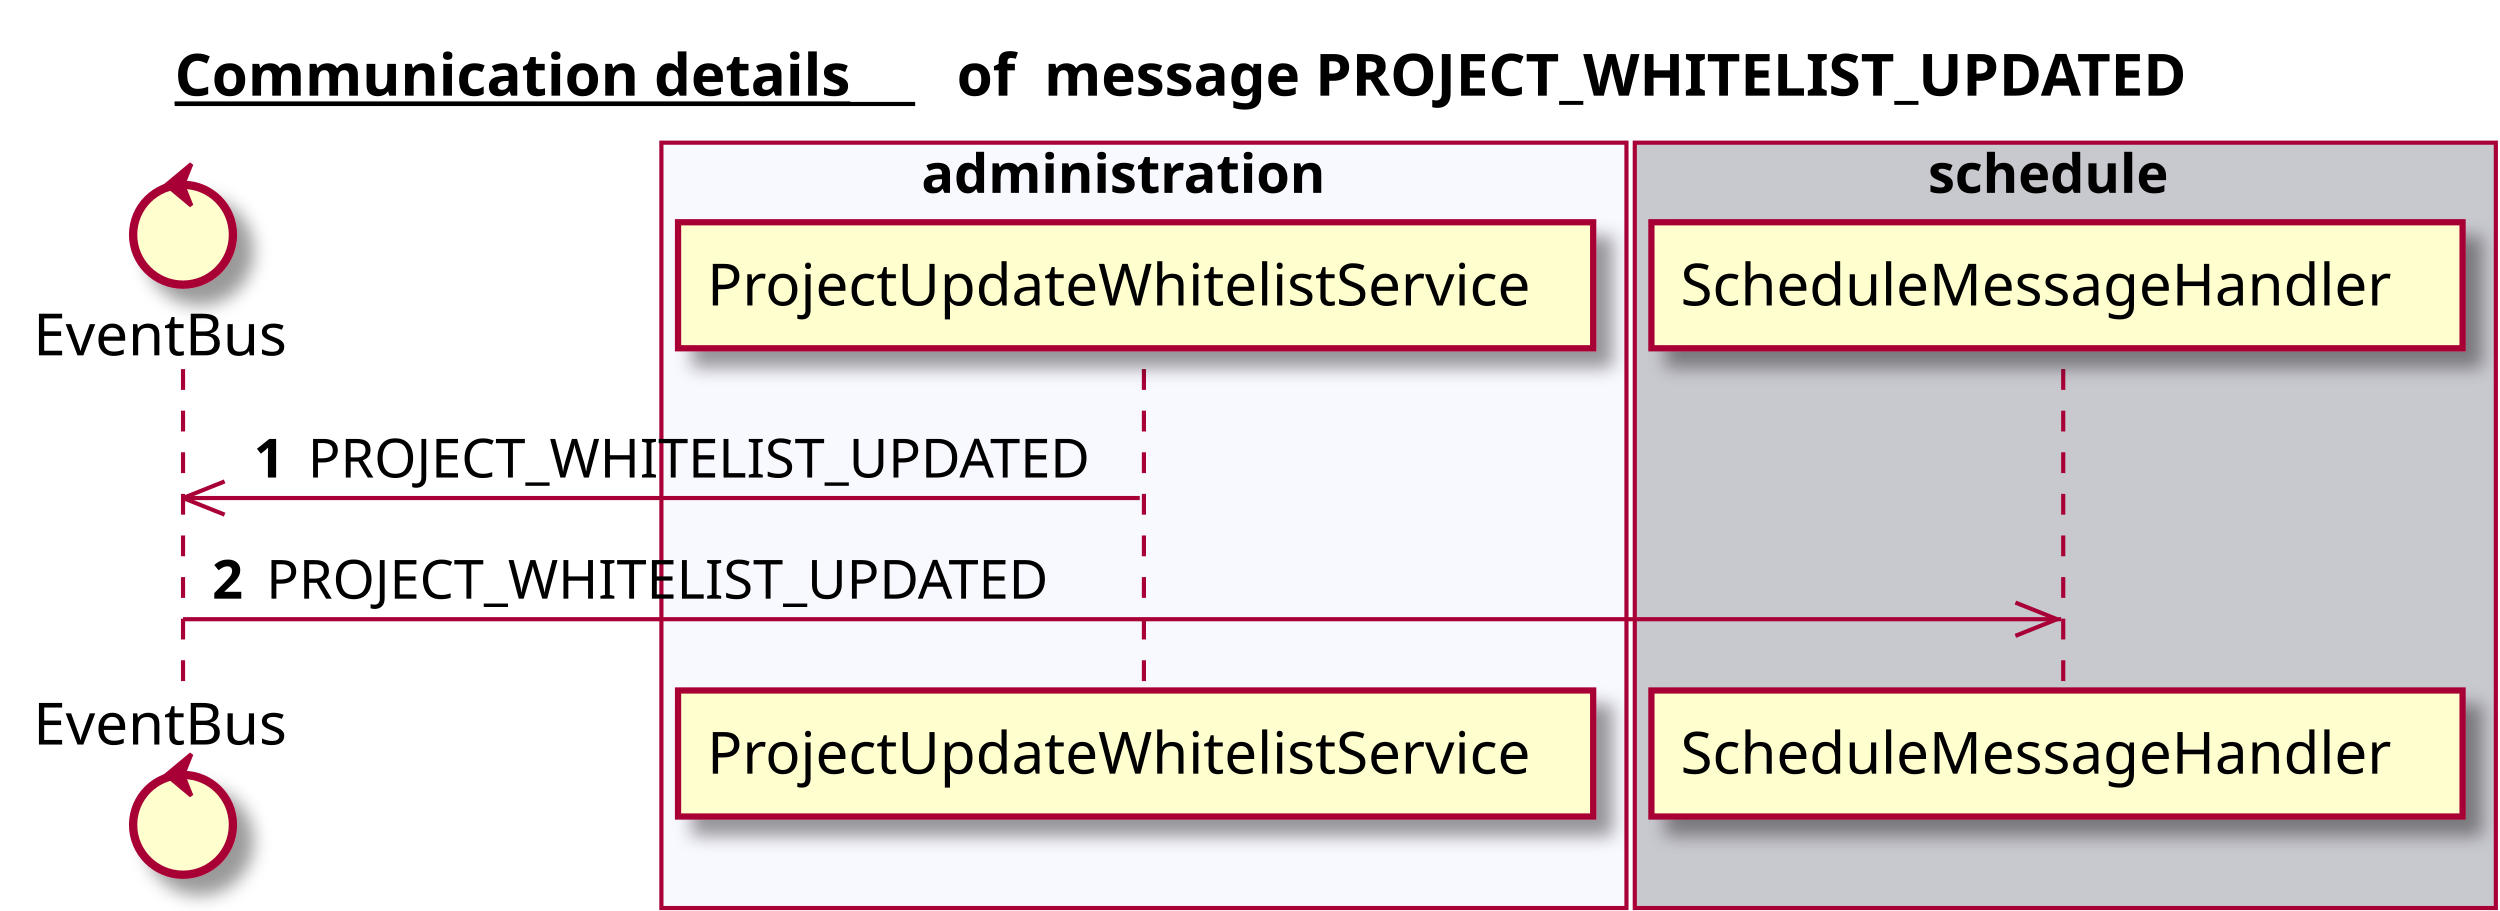
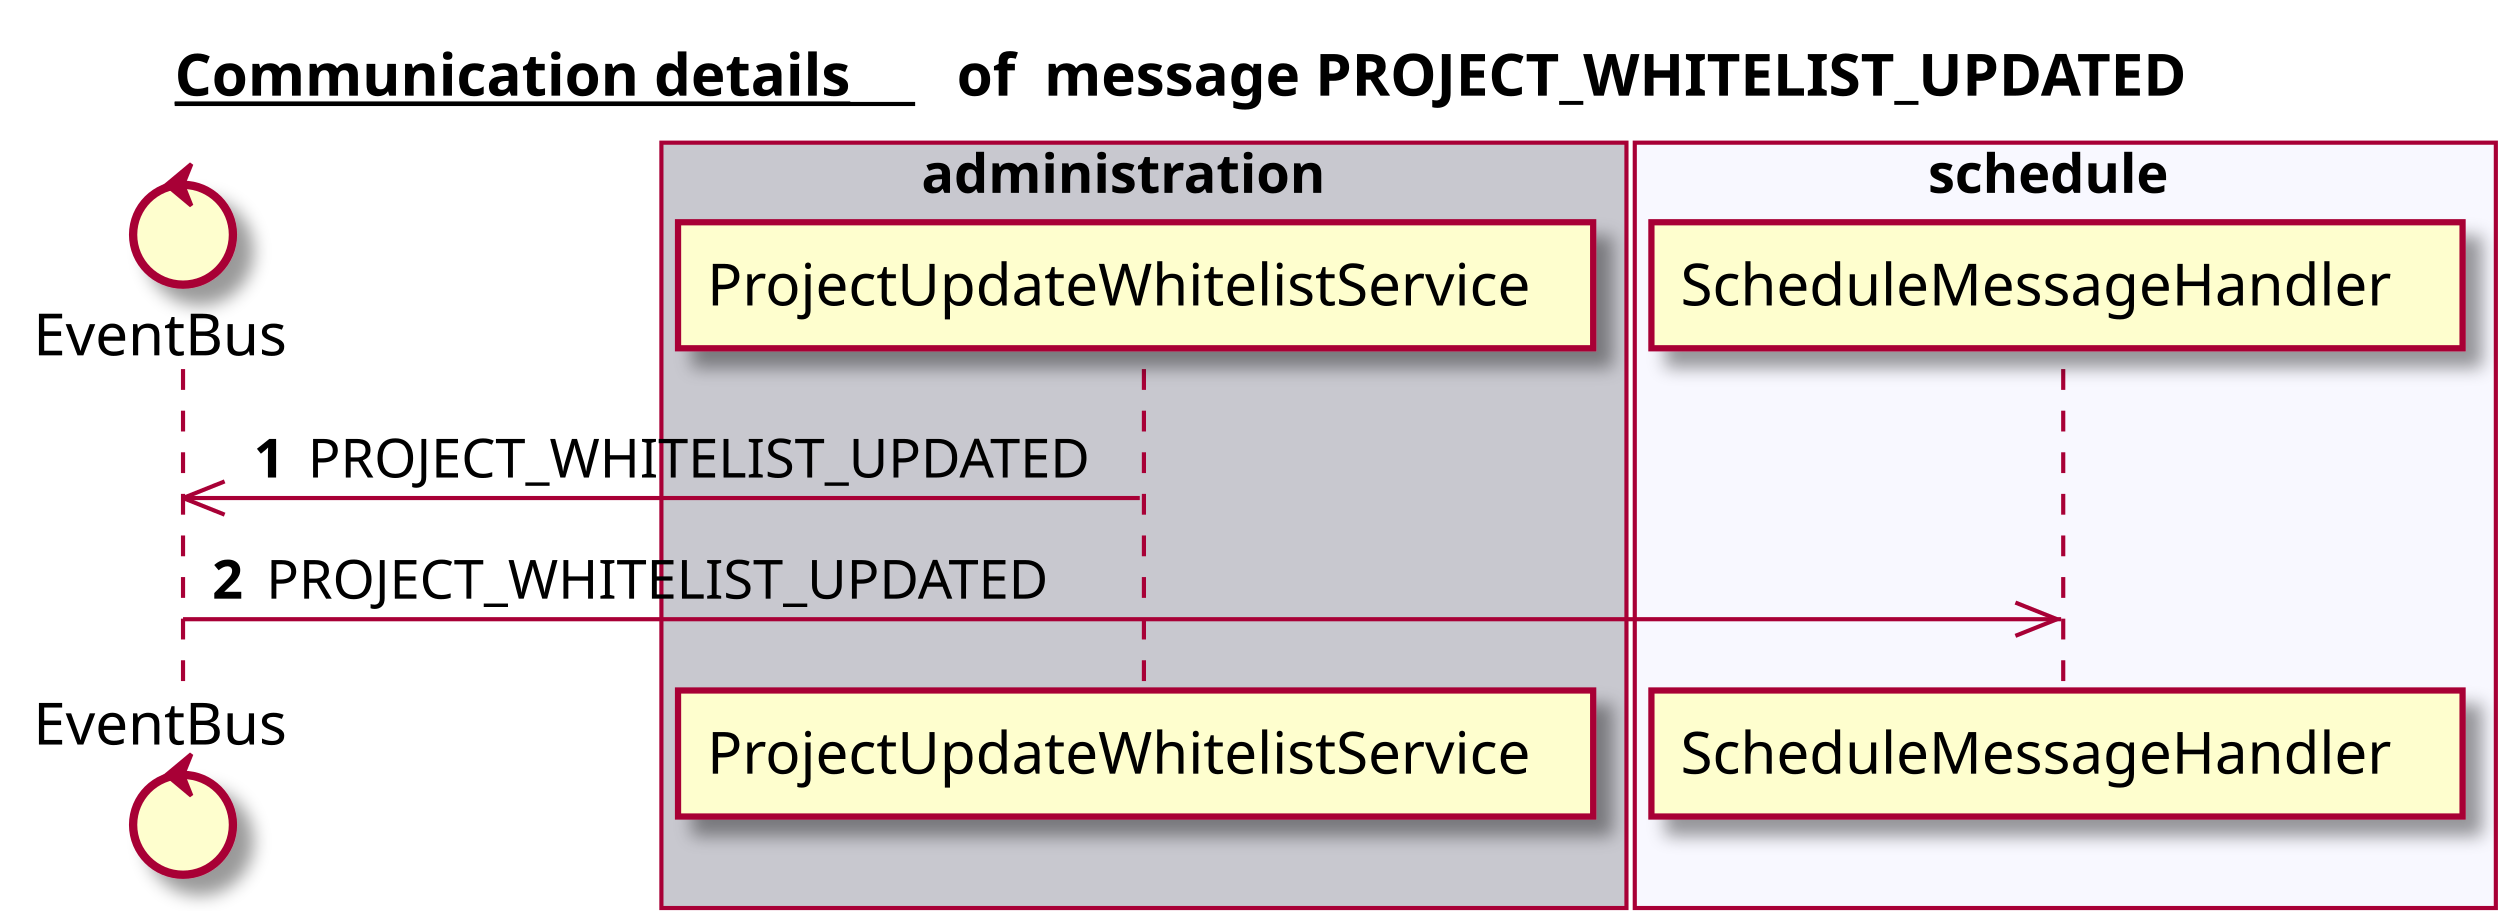
<svg xmlns="http://www.w3.org/2000/svg" contentScriptType="application/ecmascript" contentStyleType="text/css" height="219px" preserveAspectRatio="none" style="width:601px;height:219px;" version="1.1" viewBox="0 0 601 219" width="601px" zoomAndPan="magnify">
  <defs>
-     <filter height="300%" id="fqt3gcd" width="300%" x="-1" y="-1">
+     <filter height="300%" id="fnruq1l" width="300%" x="-1" y="-1">
      <feGaussianBlur result="blurOut" stdDeviation="2.0" />
      <feColorMatrix in="blurOut" result="blurOut2" type="matrix" values="0 0 0 0 0 0 0 0 0 0 0 0 0 0 0 0 0 0 .4 0" />
      <feOffset dx="4.0" dy="4.0" in="blurOut2" result="blurOut3" />
      <feBlend in="SourceGraphic" in2="blurOut3" mode="normal" />
    </filter>
  </defs>
  <g>
    <text fill="#000000" font-family="sans-serif" font-size="14" font-weight="bold" lengthAdjust="spacingAndGlyphs" text-decoration="underline" textLength="178" x="42" y="22.995">Communication details</text>
    <line style="stroke: #000000; stroke-width: 1.0;" x1="42" x2="220" y1="24.995" y2="24.995" />
    <text fill="#000000" font-family="sans-serif" font-size="14" font-weight="bold" lengthAdjust="spacingAndGlyphs" textLength="16" x="230" y="22.995">of</text>
    <text fill="#000000" font-family="sans-serif" font-size="14" font-weight="bold" lengthAdjust="spacingAndGlyphs" textLength="311" x="251" y="22.995">message PROJECT_WHITELIST_UPDATED</text>
-     <rect fill="#F8F8FF" height="183.992" style="stroke: #A80036; stroke-width: 1.0;" width="232" x="159" y="34.297" />
+     <rect fill="#C8C8CF" height="183.992" style="stroke: #A80036; stroke-width: 1.0;" width="232" x="159" y="34.297" />
    <text fill="#000000" font-family="sans-serif" font-size="13" font-weight="bold" lengthAdjust="spacingAndGlyphs" textLength="107" x="221.5" y="46.364">administration</text>
-     <rect fill="#C8C8CF" height="183.992" style="stroke: #A80036; stroke-width: 1.0;" width="207" x="393" y="34.297" />
+     <rect fill="#F8F8FF" height="183.992" style="stroke: #A80036; stroke-width: 1.0;" width="207" x="393" y="34.297" />
    <text fill="#000000" font-family="sans-serif" font-size="13" font-weight="bold" lengthAdjust="spacingAndGlyphs" textLength="66" x="463.5" y="46.364">schedule</text>
    <line style="stroke: #A80036; stroke-width: 1.0; stroke-dasharray: 5.0,5.0;" x1="44" x2="44" y1="88.727" y2="166.992" />
    <line style="stroke: #A80036; stroke-width: 1.0; stroke-dasharray: 5.0,5.0;" x1="275" x2="275" y1="88.727" y2="166.992" />
    <line style="stroke: #A80036; stroke-width: 1.0; stroke-dasharray: 5.0,5.0;" x1="496" x2="496" y1="88.727" y2="166.992" />
    <text fill="#000000" font-family="sans-serif" font-size="14" lengthAdjust="spacingAndGlyphs" textLength="66" x="8" y="85.425">EventBus</text>
-     <ellipse cx="44" cy="56.43" fill="#FEFECE" filter="url(#fqt3gcd)" rx="12" ry="12" style="stroke: #A80036; stroke-width: 2.0;" />
+     <ellipse cx="44" cy="56.43" fill="#FEFECE" filter="url(#fnruq1l)" rx="12" ry="12" style="stroke: #A80036; stroke-width: 2.0;" />
    <polygon fill="#A80036" points="40,44.43,46,39.43,44,44.43,46,49.43,40,44.43" style="stroke: #A80036; stroke-width: 1.0;" />
    <text fill="#000000" font-family="sans-serif" font-size="14" lengthAdjust="spacingAndGlyphs" textLength="66" x="8" y="178.987">EventBus</text>
-     <ellipse cx="44" cy="198.289" fill="#FEFECE" filter="url(#fqt3gcd)" rx="12" ry="12" style="stroke: #A80036; stroke-width: 2.0;" />
+     <ellipse cx="44" cy="198.289" fill="#FEFECE" filter="url(#fnruq1l)" rx="12" ry="12" style="stroke: #A80036; stroke-width: 2.0;" />
    <polygon fill="#A80036" points="40,186.289,46,181.289,44,186.289,46,191.289,40,186.289" style="stroke: #A80036; stroke-width: 1.0;" />
-     <rect fill="#FEFECE" filter="url(#fqt3gcd)" height="30.297" style="stroke: #A80036; stroke-width: 1.5;" width="220" x="163" y="53.43" />
+     <rect fill="#FEFECE" filter="url(#fnruq1l)" height="30.297" style="stroke: #A80036; stroke-width: 1.5;" width="220" x="163" y="53.43" />
    <text fill="#000000" font-family="sans-serif" font-size="14" lengthAdjust="spacingAndGlyphs" textLength="206" x="170" y="73.425">ProjectUpdateWhitelistService</text>
-     <rect fill="#FEFECE" filter="url(#fqt3gcd)" height="30.297" style="stroke: #A80036; stroke-width: 1.5;" width="220" x="163" y="165.992" />
+     <rect fill="#FEFECE" filter="url(#fnruq1l)" height="30.297" style="stroke: #A80036; stroke-width: 1.5;" width="220" x="163" y="165.992" />
    <text fill="#000000" font-family="sans-serif" font-size="14" lengthAdjust="spacingAndGlyphs" textLength="206" x="170" y="185.987">ProjectUpdateWhitelistService</text>
-     <rect fill="#FEFECE" filter="url(#fqt3gcd)" height="30.297" style="stroke: #A80036; stroke-width: 1.5;" width="195" x="397" y="53.43" />
+     <rect fill="#FEFECE" filter="url(#fnruq1l)" height="30.297" style="stroke: #A80036; stroke-width: 1.5;" width="195" x="397" y="53.43" />
    <text fill="#000000" font-family="sans-serif" font-size="14" lengthAdjust="spacingAndGlyphs" textLength="181" x="404" y="73.425">ScheduleMessageHandler</text>
-     <rect fill="#FEFECE" filter="url(#fqt3gcd)" height="30.297" style="stroke: #A80036; stroke-width: 1.5;" width="195" x="397" y="165.992" />
+     <rect fill="#FEFECE" filter="url(#fnruq1l)" height="30.297" style="stroke: #A80036; stroke-width: 1.5;" width="195" x="397" y="165.992" />
    <text fill="#000000" font-family="sans-serif" font-size="14" lengthAdjust="spacingAndGlyphs" textLength="181" x="404" y="185.987">ScheduleMessageHandler</text>
    <line style="stroke: #A80036; stroke-width: 1.0;" x1="44" x2="54" y1="119.727" y2="115.727" />
    <line style="stroke: #A80036; stroke-width: 1.0;" x1="44" x2="54" y1="119.727" y2="123.727" />
    <line style="stroke: #A80036; stroke-width: 1.0;" x1="44" x2="274" y1="119.727" y2="119.727" />
    <text fill="#000000" font-family="sans-serif" font-size="13" font-weight="bold" lengthAdjust="spacingAndGlyphs" textLength="9" x="61" y="114.793">1</text>
    <text fill="#000000" font-family="sans-serif" font-size="13" lengthAdjust="spacingAndGlyphs" textLength="194" x="74" y="114.793">PROJECT_WHITELIST_UPDATED</text>
    <line style="stroke: #A80036; stroke-width: 1.0;" x1="494.5" x2="484.5" y1="148.859" y2="144.859" />
    <line style="stroke: #A80036; stroke-width: 1.0;" x1="494.5" x2="484.5" y1="148.859" y2="152.859" />
    <line style="stroke: #A80036; stroke-width: 1.0;" x1="44" x2="495.5" y1="148.859" y2="148.859" />
    <text fill="#000000" font-family="sans-serif" font-size="13" font-weight="bold" lengthAdjust="spacingAndGlyphs" textLength="9" x="51" y="143.926">2</text>
    <text fill="#000000" font-family="sans-serif" font-size="13" lengthAdjust="spacingAndGlyphs" textLength="194" x="64" y="143.926">PROJECT_WHITELIST_UPDATED</text>
  </g>
</svg>
